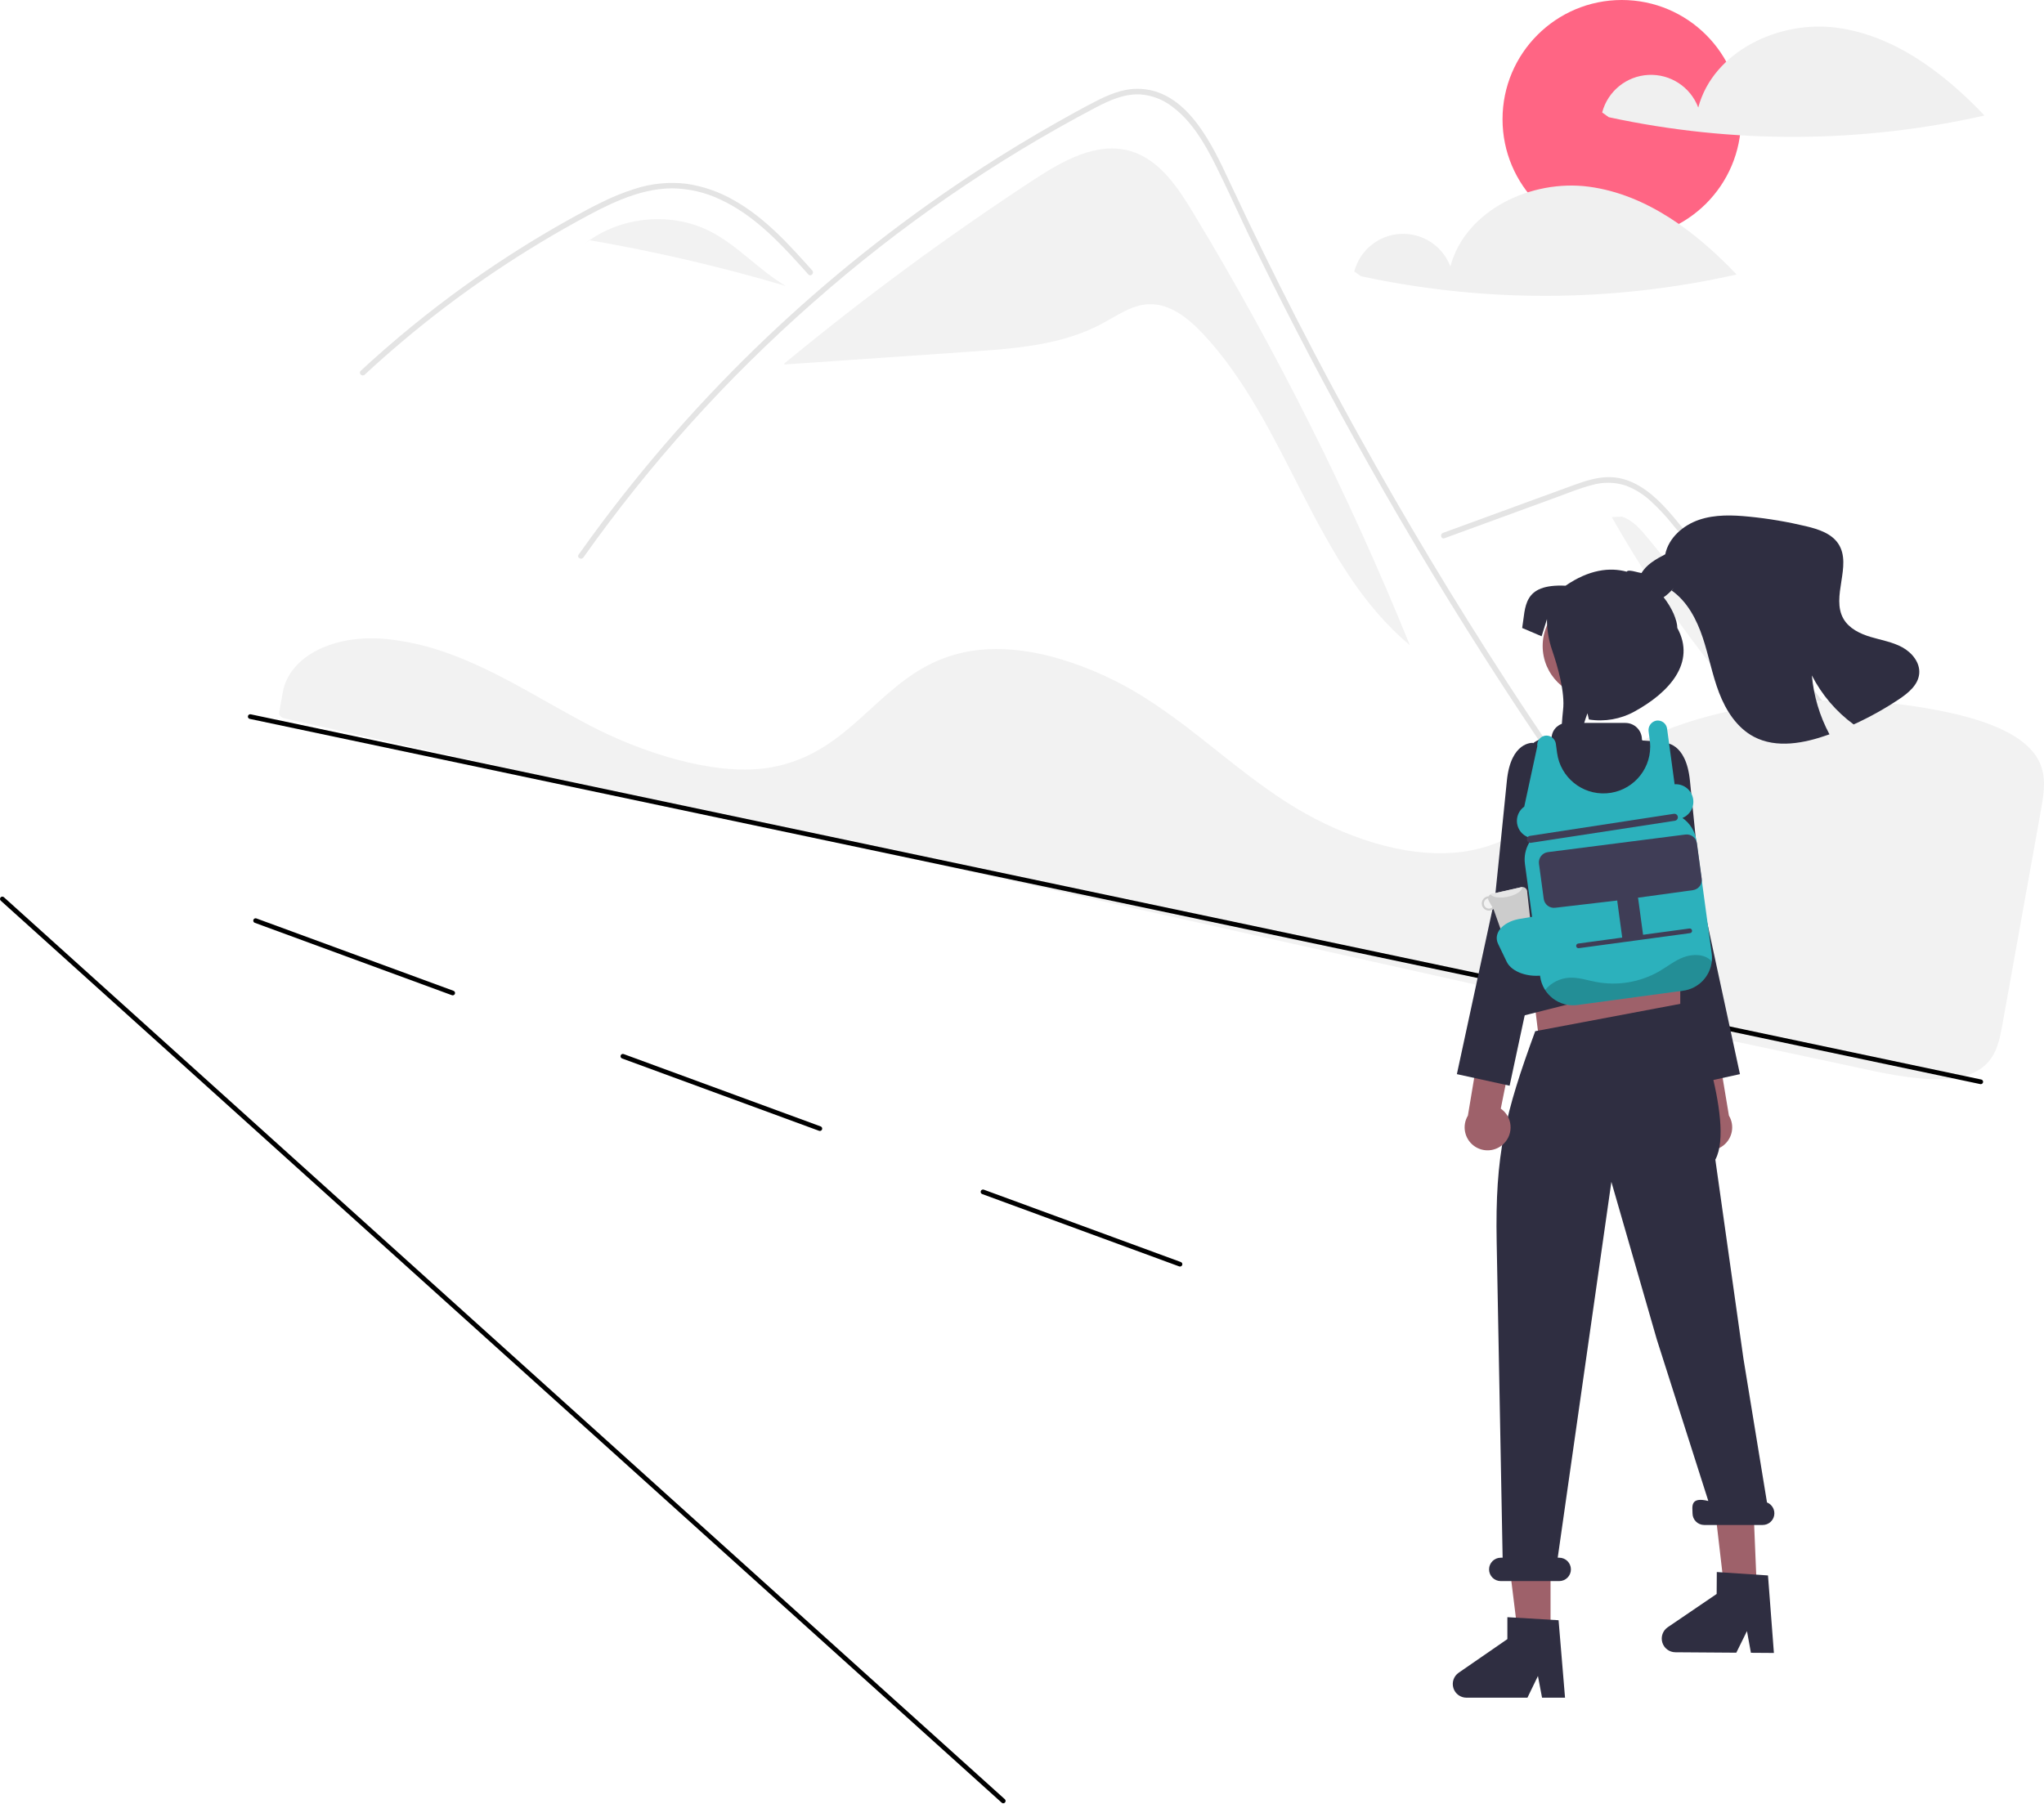
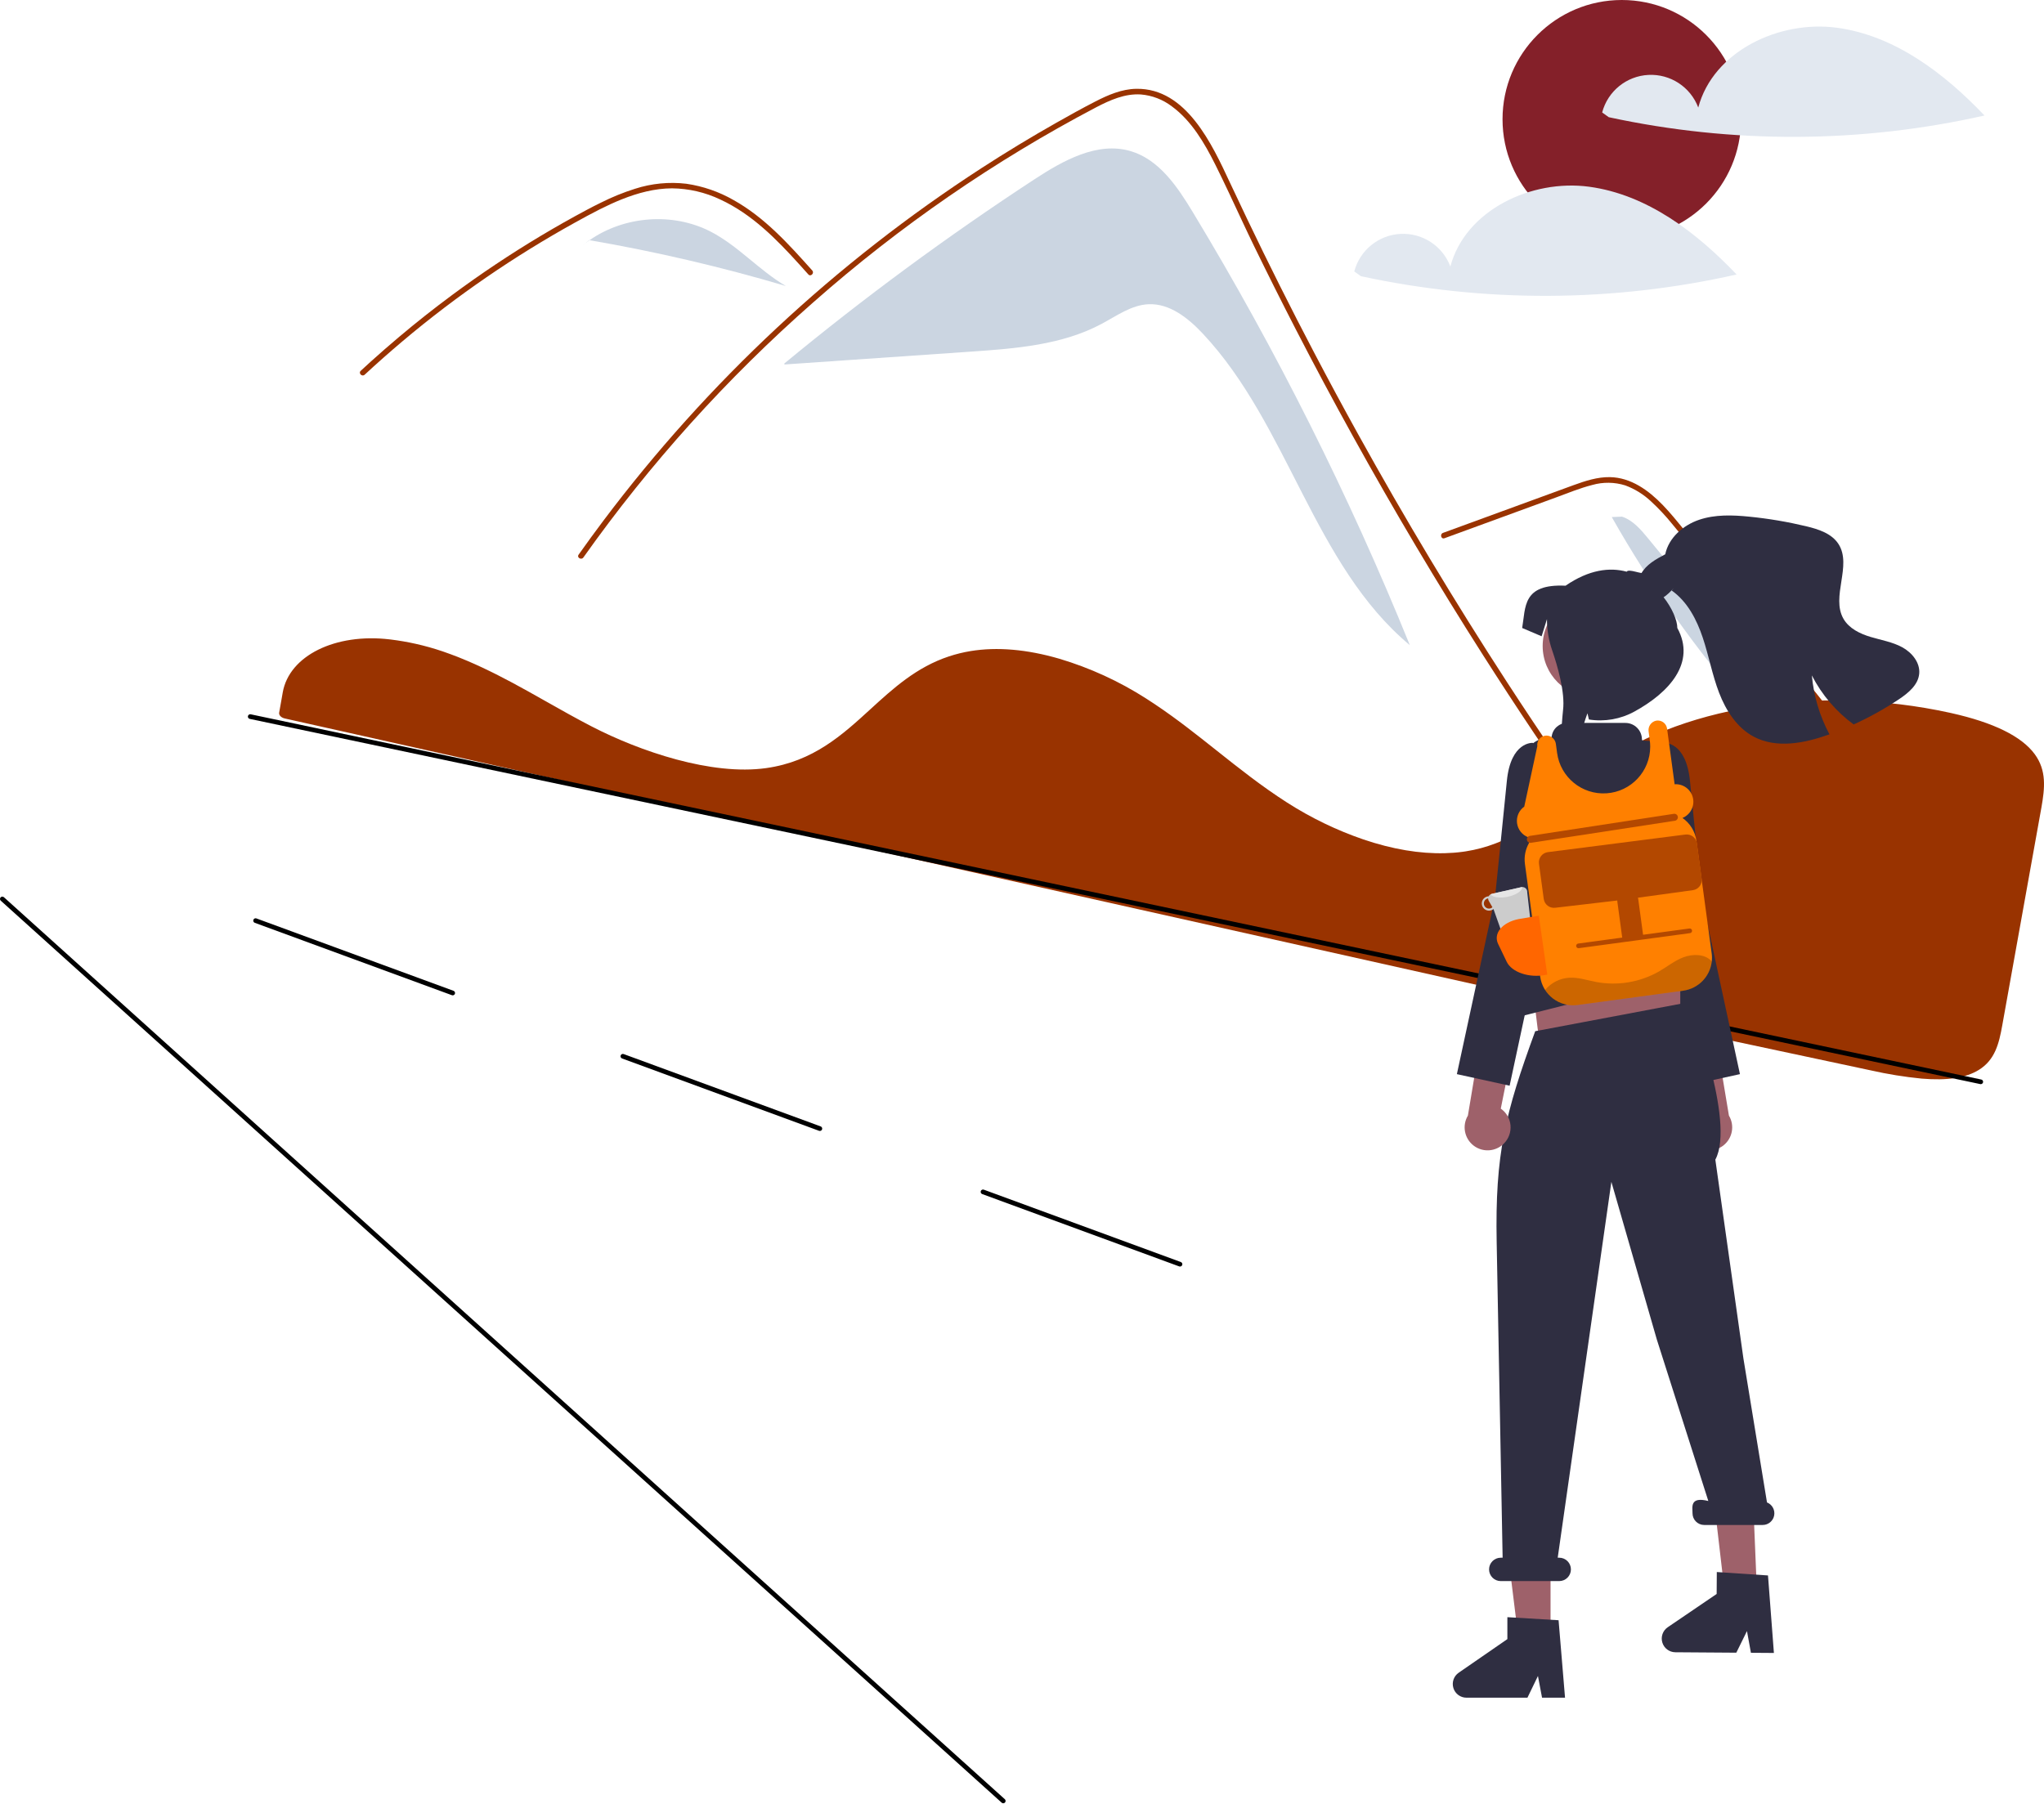
<svg xmlns="http://www.w3.org/2000/svg" id="currentIllo" data-name="Layer 1" width="874.039" height="771.292" viewBox="0 0 874.039 771.292" class="injected-svg DownloadModal__ImageFile-sc-p17csy-5 iIfSkb grid_media">
-   <path d="M673.062,155.137c-6.611-10.934-14.444-22.608-26.712-26.178-14.207-4.135-28.802,4.079-41.181,12.184a1200.013,1200.013,0,0,0-106.794,78.684l.037.424q39.846-2.748,79.691-5.496c19.192-1.324,39.044-2.83,56.005-11.909,6.436-3.445,12.71-8.047,20.003-8.368,9.061-.398,16.962,5.93,23.17,12.541,36.727,39.109,47.355,98.916,88.558,133.276A1307.621,1307.621,0,0,0,673.062,155.137Z" transform="translate(-162.9803 -64.354)" fill="#f2f2f2" />
-   <path d="M898.816,486.852c-4.061-5.128-5.721-6.33-9.727-11.505Q840.159,412.063,797.108,344.504q-29.241-45.883-55.583-93.529-12.541-22.651-24.394-45.658-9.198-17.839-17.985-35.891c-1.675-3.437-3.303-6.891-4.923-10.352-3.817-8.139-7.563-16.318-11.585-24.346-4.583-9.151-10.162-18.744-18.578-24.891a25.346,25.346,0,0,0-13.204-5.081c-6.851-.443-13.173,2.386-19.115,5.476a615.324,615.324,0,0,0-120.996,83.438A629.917,629.917,0,0,0,412.444,302.789c-.869,1.241-2.924.055-2.047-1.193q5.18-7.325,10.565-14.492A633.399,633.399,0,0,1,582.67,136.269q15.73-10.194,32.051-19.431c5.484-3.106,10.992-6.171,16.594-9.048,5.492-2.821,11.324-5.358,17.598-5.452,21.351-.332,32.407,23.848,40,40.119q3.58,7.681,7.246,15.314,13.856,28.981,28.779,57.432,9.21,17.566,18.823,34.927,29.917,54.062,63.596,105.935c29.743,45.808,59.25,86.275,93.134,129.112C901.424,486.362,899.756,488.053,898.816,486.852Z" transform="translate(-162.9803 -64.354)" fill="#e4e4e4" />
-   <path d="M508.636,181.73c-1.24-1.383-2.473-2.766-3.722-4.149-9.846-10.889-20.411-21.652-33.931-27.894a49.228,49.228,0,0,0-20.624-4.781c-7.38.024-14.595,1.96-21.414,4.67-3.224,1.288-6.377,2.75-9.482,4.307-3.548,1.786-7.033,3.69-10.502,5.61q-9.767,5.405-19.281,11.284-18.93,11.699-36.674,25.184-9.198,6.993-18.017,14.445-8.202,6.922-16.073,14.216c-1.122,1.035-2.797-.64-1.675-1.675,1.383-1.288,2.782-2.568,4.18-3.832q5.927-5.358,12.043-10.51,11.153-9.411,22.884-18.096,18.242-13.513,37.74-25.192,9.743-5.832,19.755-11.174c2.015-1.075,4.054-2.126,6.116-3.121a97.502,97.502,0,0,1,14.54-5.919,51.724,51.724,0,0,1,21.96-2.157,57.173,57.173,0,0,1,20.261,7.009c13.275,7.42,23.572,18.894,33.591,30.091C511.323,181.184,509.655,182.867,508.636,181.73Z" transform="translate(-162.9803 -64.354)" fill="#e4e4e4" />
-   <path d="M780.643,294.569l31.811-11.635L828.249,277.157c5.144-1.881,10.276-4.023,15.593-5.37a24.6,24.6,0,0,1,14.114.18,32.529,32.529,0,0,1,11.008,6.824,89.337,89.337,0,0,1,9.029,9.642c3.439,4.133,6.827,8.308,10.23,12.47q21.068,25.765,41.86,51.755,20.792,25.989,41.306,52.198,20.564,26.274,40.845,52.767,2.484,3.246,4.965,6.494c.914,1.196,2.973.017,2.047-1.196q-20.431-26.76-41.147-53.3-20.767-26.604-41.82-52.982-21.053-26.378-42.391-52.527-5.316-6.515-10.649-13.015c-2.999-3.655-5.965-7.35-9.254-10.753-6.039-6.245-13.583-11.764-22.614-11.914-5.31-.088-10.448,1.597-15.381,3.381-5.318,1.924-10.624,3.884-15.935,5.826l-32.034,11.716-8.008,2.929c-1.421.52-.807,2.812.63,2.286Z" transform="translate(-162.9803 -64.354)" fill="#e4e4e4" />
-   <path d="M466.796,163.388c-16.166-8.308-36.868-6.681-51.723,3.699a737.726,737.726,0,0,1,83.932,19.589C487.555,179.967,478.599,169.455,466.796,163.388Z" transform="translate(-162.9803 -64.354)" fill="#f2f2f2" />
-   <path d="M414.914,167.059l-3.112,2.53c1.053-.885,2.147-1.715,3.271-2.501C415.02,167.078,414.967,167.068,414.914,167.059Z" transform="translate(-162.9803 -64.354)" fill="#f2f2f2" />
-   <path d="M867.766,294.685c-3.131-3.812-6.517-7.803-11.201-9.351l-4.373.172A496.015,496.015,0,0,0,984.306,436.543Q926.036,365.614,867.766,294.685Z" transform="translate(-162.9803 -64.354)" fill="#f2f2f2" />
+   <path d="M673.062,155.137c-6.611-10.934-14.444-22.608-26.712-26.178-14.207-4.135-28.802,4.079-41.181,12.184a1200.013,1200.013,0,0,0-106.794,78.684l.037.424q39.846-2.748,79.691-5.496c19.192-1.324,39.044-2.83,56.005-11.909,6.436-3.445,12.71-8.047,20.003-8.368,9.061-.398,16.962,5.93,23.17,12.541,36.727,39.109,47.355,98.916,88.558,133.276A1307.621,1307.621,0,0,0,673.062,155.137Z" transform="translate(-162.9803 -64.354)" fill="#cbd5e1" />
+   <path d="M898.816,486.852c-4.061-5.128-5.721-6.33-9.727-11.505Q840.159,412.063,797.108,344.504q-29.241-45.883-55.583-93.529-12.541-22.651-24.394-45.658-9.198-17.839-17.985-35.891c-1.675-3.437-3.303-6.891-4.923-10.352-3.817-8.139-7.563-16.318-11.585-24.346-4.583-9.151-10.162-18.744-18.578-24.891a25.346,25.346,0,0,0-13.204-5.081c-6.851-.443-13.173,2.386-19.115,5.476a615.324,615.324,0,0,0-120.996,83.438A629.917,629.917,0,0,0,412.444,302.789c-.869,1.241-2.924.055-2.047-1.193q5.18-7.325,10.565-14.492A633.399,633.399,0,0,1,582.67,136.269q15.73-10.194,32.051-19.431c5.484-3.106,10.992-6.171,16.594-9.048,5.492-2.821,11.324-5.358,17.598-5.452,21.351-.332,32.407,23.848,40,40.119q3.58,7.681,7.246,15.314,13.856,28.981,28.779,57.432,9.21,17.566,18.823,34.927,29.917,54.062,63.596,105.935c29.743,45.808,59.25,86.275,93.134,129.112C901.424,486.362,899.756,488.053,898.816,486.852Z" transform="translate(-162.9803 -64.354)" fill="#993300" />
+   <path d="M508.636,181.73c-1.24-1.383-2.473-2.766-3.722-4.149-9.846-10.889-20.411-21.652-33.931-27.894a49.228,49.228,0,0,0-20.624-4.781c-7.38.024-14.595,1.96-21.414,4.67-3.224,1.288-6.377,2.75-9.482,4.307-3.548,1.786-7.033,3.69-10.502,5.61q-9.767,5.405-19.281,11.284-18.93,11.699-36.674,25.184-9.198,6.993-18.017,14.445-8.202,6.922-16.073,14.216c-1.122,1.035-2.797-.64-1.675-1.675,1.383-1.288,2.782-2.568,4.18-3.832q5.927-5.358,12.043-10.51,11.153-9.411,22.884-18.096,18.242-13.513,37.74-25.192,9.743-5.832,19.755-11.174c2.015-1.075,4.054-2.126,6.116-3.121a97.502,97.502,0,0,1,14.54-5.919,51.724,51.724,0,0,1,21.96-2.157,57.173,57.173,0,0,1,20.261,7.009c13.275,7.42,23.572,18.894,33.591,30.091C511.323,181.184,509.655,182.867,508.636,181.73Z" transform="translate(-162.9803 -64.354)" fill="#993300" />
+   <path d="M780.643,294.569l31.811-11.635L828.249,277.157c5.144-1.881,10.276-4.023,15.593-5.37a24.6,24.6,0,0,1,14.114.18,32.529,32.529,0,0,1,11.008,6.824,89.337,89.337,0,0,1,9.029,9.642c3.439,4.133,6.827,8.308,10.23,12.47q21.068,25.765,41.86,51.755,20.792,25.989,41.306,52.198,20.564,26.274,40.845,52.767,2.484,3.246,4.965,6.494c.914,1.196,2.973.017,2.047-1.196q-20.431-26.76-41.147-53.3-20.767-26.604-41.82-52.982-21.053-26.378-42.391-52.527-5.316-6.515-10.649-13.015c-2.999-3.655-5.965-7.35-9.254-10.753-6.039-6.245-13.583-11.764-22.614-11.914-5.31-.088-10.448,1.597-15.381,3.381-5.318,1.924-10.624,3.884-15.935,5.826l-32.034,11.716-8.008,2.929c-1.421.52-.807,2.812.63,2.286Z" transform="translate(-162.9803 -64.354)" fill="#993300" />
+   <path d="M466.796,163.388c-16.166-8.308-36.868-6.681-51.723,3.699a737.726,737.726,0,0,1,83.932,19.589C487.555,179.967,478.599,169.455,466.796,163.388Z" transform="translate(-162.9803 -64.354)" fill="#cbd5e1" />
+   <path d="M414.914,167.059l-3.112,2.53c1.053-.885,2.147-1.715,3.271-2.501C415.02,167.078,414.967,167.068,414.914,167.059Z" transform="translate(-162.9803 -64.354)" fill="#cbd5e1" />
+   <path d="M867.766,294.685c-3.131-3.812-6.517-7.803-11.201-9.351l-4.373.172A496.015,496.015,0,0,0,984.306,436.543Q926.036,365.614,867.766,294.685Z" transform="translate(-162.9803 -64.354)" fill="#cbd5e1" />
  <path d="M667.565,606.081a.992.992,0,0,1-.345-.062l-84.261-30.953a1.0 1,0,0,1,.689-1.877L667.91,604.142a1.0 1,0,0,1-.345,1.938Z" transform="translate(-162.9803 -64.354)" />
  <path d="M513.565,548.081a.992.992,0,0,1-.345-.062l-84.261-30.953a1.0 1,0,0,1,.689-1.877L513.91,546.142a1.0 1,0,0,1-.345,1.938Z" transform="translate(-162.9803 -64.354)" />
  <path d="M356.565,490.081a.992.992,0,0,1-.345-.062l-84.261-30.953a1.0 1,0,1,1,.689-1.877L356.91,488.142a1.0 1,0,0,1-.345,1.938Z" transform="translate(-162.9803 -64.354)" />
-   <path d="M340.778,339.738c-3.513-.785-7.07-1.405-10.583-1.837l-.511-.063c-23.321-2.777-43.01,6.958-45.796,22.645l-.495,2.838c-.309,1.795-.643,3.725-1.04,5.86-.192,1.054.867,2.132,2.407,2.476L845.649,497.037c39.607,8.564,79.087,17.024,117.337,25.144a177.652,177.652,0,0,0,21.711,3.511c10.927.926,18.927-.293,24.46-3.725l.001 0c6.877-4.253,8.607-11.157,10.019-19.078,2.846-15.997,5.877-32.793,8.897-49.538,2.661-14.758,5.316-29.477,7.832-43.574,1.478-8.369,2.281-15.869-2.879-22.891-5.596-7.598-17.581-13.494-35.623-17.527-.218-.049-.434-.097-.655-.145-56.592-12.407-117.619-2.55-151.854,24.53-3.942,3.118-7.734,6.553-11.401,9.875a158.915,158.915,0,0,1-17.302,14.232,66.95,66.95,0,0,1-10.666,5.986c-.257.125-.548.255-.851.372-.705.318-1.433.613-2.135.865a62.042,62.042,0,0,1-12.655,3.397l-.431.065c-.326.056-.678.107-1.027.147a68.206,68.206,0,0,1-7.479.589c-10.812.309-22.585-1.669-34.991-5.882a151.752,151.752,0,0,1-32.578-15.751c-10.814-6.914-20.639-14.717-30.141-22.263-4.173-3.316-8.49-6.743-12.828-10.046-.815-.622-1.618-1.23-2.434-1.842-5.313-3.969-10.177-7.354-14.871-10.348a146.281,146.281,0,0,0-37.143-17.035c-13.864-4.03-26.63-5.128-37.931-3.275a60.649,60.649,0,0,0-9.253,2.27c-13.923,4.597-23.917,13.74-33.581,22.583-12.021,10.999-24.453,22.373-44.611,25.204-23.263,3.273-53.836-7.081-74.693-17.866-6.557-3.391-13.045-7.056-19.318-10.601q-3.801-2.148-7.611-4.28c-4.993-2.785-9.099-4.982-12.918-6.915l-1.208-.614c-.673-.337-1.346-.675-2.034-1.007-4.55-2.238-8.825-4.154-13.075-5.86l-1.004-.409c-2.021-.785-3.918-1.486-5.788-2.137l-.747-.259A109.236,109.236,0,0,0,340.778,339.738Z" transform="translate(-162.9803 -64.354)" fill="#f2f2f2" />
+   <path d="M340.778,339.738c-3.513-.785-7.07-1.405-10.583-1.837l-.511-.063c-23.321-2.777-43.01,6.958-45.796,22.645l-.495,2.838c-.309,1.795-.643,3.725-1.04,5.86-.192,1.054.867,2.132,2.407,2.476L845.649,497.037c39.607,8.564,79.087,17.024,117.337,25.144a177.652,177.652,0,0,0,21.711,3.511c10.927.926,18.927-.293,24.46-3.725l.001 0c6.877-4.253,8.607-11.157,10.019-19.078,2.846-15.997,5.877-32.793,8.897-49.538,2.661-14.758,5.316-29.477,7.832-43.574,1.478-8.369,2.281-15.869-2.879-22.891-5.596-7.598-17.581-13.494-35.623-17.527-.218-.049-.434-.097-.655-.145-56.592-12.407-117.619-2.55-151.854,24.53-3.942,3.118-7.734,6.553-11.401,9.875a158.915,158.915,0,0,1-17.302,14.232,66.95,66.95,0,0,1-10.666,5.986c-.257.125-.548.255-.851.372-.705.318-1.433.613-2.135.865a62.042,62.042,0,0,1-12.655,3.397l-.431.065c-.326.056-.678.107-1.027.147a68.206,68.206,0,0,1-7.479.589c-10.812.309-22.585-1.669-34.991-5.882a151.752,151.752,0,0,1-32.578-15.751c-10.814-6.914-20.639-14.717-30.141-22.263-4.173-3.316-8.49-6.743-12.828-10.046-.815-.622-1.618-1.23-2.434-1.842-5.313-3.969-10.177-7.354-14.871-10.348a146.281,146.281,0,0,0-37.143-17.035c-13.864-4.03-26.63-5.128-37.931-3.275a60.649,60.649,0,0,0-9.253,2.27c-13.923,4.597-23.917,13.74-33.581,22.583-12.021,10.999-24.453,22.373-44.611,25.204-23.263,3.273-53.836-7.081-74.693-17.866-6.557-3.391-13.045-7.056-19.318-10.601q-3.801-2.148-7.611-4.28c-4.993-2.785-9.099-4.982-12.918-6.915l-1.208-.614c-.673-.337-1.346-.675-2.034-1.007-4.55-2.238-8.825-4.154-13.075-5.86l-1.004-.409c-2.021-.785-3.918-1.486-5.788-2.137l-.747-.259A109.236,109.236,0,0,0,340.778,339.738Z" transform="translate(-162.9803 -64.354)" fill="#993300" />
  <path d="M1009.981,528.062a1.009,1.009,0,0,1-.208-.021l-740-156.208a1,1,0,0,1,.413-1.957l740,156.208a1,1,0,0,1-.206,1.979Z" transform="translate(-162.9803 -64.354)" />
-   <circle cx="693.5" cy="51" r="51" fill="#ff6584" />
-   <path d="M948.516,76.224c-24.717-3.341-52.935,10.019-59.341,34.124a21.597,21.597,0,0,0-41.093,2.109l2.83,2.027a372.275,372.275,0,0,0,160.659-.726C994.377,95.688,973.233,79.565,948.516,76.224Z" transform="translate(-162.9803 -64.354)" fill="#f0f0f0" />
-   <path d="M842.516,144.224c-24.717-3.341-52.935,10.019-59.341,34.124a21.597,21.597,0,0,0-41.093,2.109l2.83,2.027a372.275,372.275,0,0,0,160.659-.726C888.377,163.688,867.233,147.565,842.516,144.224Z" transform="translate(-162.9803 -64.354)" fill="#f0f0f0" />
+   <circle cx="693.5" cy="51" r="51" fill="#842029" />
+   <path d="M948.516,76.224c-24.717-3.341-52.935,10.019-59.341,34.124a21.597,21.597,0,0,0-41.093,2.109l2.83,2.027a372.275,372.275,0,0,0,160.659-.726C994.377,95.688,973.233,79.565,948.516,76.224Z" transform="translate(-162.9803 -64.354)" fill="#e2e8f0" />
+   <path d="M842.516,144.224c-24.717-3.341-52.935,10.019-59.341,34.124a21.597,21.597,0,0,0-41.093,2.109l2.83,2.027a372.275,372.275,0,0,0,160.659-.726C888.377,163.688,867.233,147.565,842.516,144.224Z" transform="translate(-162.9803 -64.354)" fill="#e2e8f0" />
  <path d="M886.872,553.437a9.76,9.76,0,0,1,1.357-14.904L872.689,461.346l17.161,5.51,12.439,74.659A9.813,9.813,0,0,1,886.872,553.437Z" transform="translate(-162.9803 -64.354)" fill="#9e616a" />
  <path d="M863.926,390.13l10.648-8.037s9.393-.665,11.056,16.274,5.079,49.95,5.079,49.95l16.293,75.463-22.554,4.95-17.451-81.438-10.469-24.184Z" transform="translate(-162.9803 -64.354)" fill="#2f2e41" />
  <polygon points="718.5 449 658.5 448 653.5 407 718.5 407 718.5 449" fill="#9e616a" />
  <polygon points="663.032 699.832 649.181 699.831 642.591 646.404 663.034 646.405 663.032 699.832" fill="#9e616a" />
  <polygon points="751.276 680.645 737.425 680.548 731.21 627.076 749.225 631.209 751.276 680.645" fill="#9e616a" />
  <polygon points="707.954 371.691 711.092 379.851 710.465 388.011 649.04 409.286 652.088 373.574 658.993 365.414 707.954 371.691" fill="#ffb6b6" />
  <circle cx="681.602" cy="276.32" r="21.938" fill="#9e616a" />
  <path d="M832.208,790.486h-9.829l-1.754-9.279-4.493,9.279H790.064a5.86,5.86,0,0,1-3.33-10.682l20.817-14.377v-9.381l21.896,1.307Z" transform="translate(-162.9803 -64.354)" fill="#2f2e41" />
  <path d="M921.523,771.351l-9.828-.069-1.689-9.292-4.558,9.248-26.067-.182a5.86,5.86,0,0,1-3.255-10.705l20.917-14.231.066-9.381,21.886,1.46Z" transform="translate(-162.9803 -64.354)" fill="#2f2e41" />
  <path d="M918.566,706.973l-10.086-61.619-12-85c8.788-16.32-11-67-11-67l-2.793.134L819.467,505.415l.014-.061c-12.931,35.268-17.215,52.691-16.506,90.248l2.547,135.01h-.799a5,5,0,0,0,0,10h25a5,5,0,0,0,0-10h-.645l22.947-160.757L871.48,637.354l22,69c-8-2-6.758,2.634-6.758,5.258a5,5,0,0,0,5,5h25a4.995,4.995,0,0,0,1.844-9.639Z" transform="translate(-162.9803 -64.354)" fill="#2f2e41" />
  <path d="M890.403,495.979l-2-20a3.987,3.987,0,0,0-3.605-2.995c-.833-9.527-4.339-50.629-4.549-52.421l-.008-.076-1.594-34.058a5.037,5.037,0,0,0-4.703-4.79l-8.421-.55a.446.446,0,0,1-.431-.445,7.081,7.081,0,0,0-7.081-7.081H833.08a6.63,6.63,0,0,0-6.576,5.804.44.44,0,0,1-.448.396l-.003-0a11.845,11.845,0,0,0-11.915,9.824c-3.408,19.831-10.239,64.84-6.862,89.862,1.176,8.711-1.359,1.812-1.803,9.1a5.365,5.365,0,0,0,1.336,3.89c-2.058.598-2.856,2.821-2.328,4.916l-.438-.108a4,4,0,0,0,4.856,2.901L885.502,480.836C887.644,480.296,890.943,498.121,890.403,495.979Z" transform="translate(-162.9803 -64.354)" fill="#2f2e41" />
  <path d="M806.089,553.437a9.76,9.76,0,0,0-1.357-14.904l15.54-77.187-17.161,5.51-12.439,74.659A9.813,9.813,0,0,0,806.089,553.437Z" transform="translate(-162.9803 -64.354)" fill="#9e616a" />
  <path d="M829.034,390.13l-10.648-8.037s-9.393-.665-11.056,16.274-5.079,49.95-5.079,49.95l-16.293,75.463,22.554,4.95,17.451-81.438,10.469-24.184Z" transform="translate(-162.9803 -64.354)" fill="#2f2e41" />
  <path d="M868.076,321.166c4.087,1.217,7.9-2.202,10.745-5.441l-1.011,1.2c6.692,4.713,10.693,12.39,13.289,20.161,2.596,7.763,4.044,15.894,6.975,23.546,2.93,7.643,7.66,15.037,14.9,18.85,9.699,5.107,21.583,2.785,31.9-.9.137-.051.266-.094.403-.146a65.737,65.737,0,0,1-7.523-25.191,59.771,59.771,0,0,0,17.873,20.967,137.213,137.213,0,0,0,19.381-10.779c3.984-2.665,8.183-6.109,8.645-10.882.471-4.738-3.067-9.065-7.24-11.344-4.173-2.279-8.971-3.05-13.529-4.421-4.55-1.362-9.194-3.599-11.584-7.711-5.509-9.459,3.761-22.8-2.151-32.02-2.913-4.533-8.568-6.349-13.812-7.609a182.606,182.606,0,0,0-24.317-4.104c-7.189-.72-14.617-.985-21.455,1.328-6.838,2.313-13.041,7.686-14.506,14.763-3.993,2.099-8.217,4.421-10.359,8.405C862.558,313.815,863.749,319.881,868.076,321.166Z" transform="translate(-162.9803 -64.354)" fill="#2f2e41" />
  <path d="M874.177,319.572c3.914,4.903,6.044,10.205,6.044,13.38,8.13,14.859-3.496,27.623-18.356,35.753a30.443,30.443,0,0,1-19.45,3.391l-.622-2.654-.842,2.39s-9.675,31.954-12.866,33.828c1.211-5.687,2.598-32.017,3.272-37.567.933-7.554-2.32-18.799-4.667-25.638a40.366,40.366,0,0,1-2.21-13.1v-.195l-2.285,7.34-8.319-3.549c1.548-8.878,0-18.956,18.556-18.082,10.036-6.902,18.873-7.953,26.133-5.996.937-1.448,6.339,1.264,7.9.502" transform="translate(-162.9803 -64.354)" fill="#2f2e41" />
-   <path d="M894.95,475.58a14.211,14.211,0,0,1-12.22,12.5l-45.17,6.12a14.224,14.224,0,0,1-15.99-12.18l-6.51-48.14a14.175,14.175,0,0,1,1.8-9.04l-.31-2.34a7.49,7.49,0,0,1-1.78-13.14l5.58-25.85a4.007,4.007,0,0,1,3.82-4.54,4.113,4.113,0,0,1,4.13,3.63l.51,3.8a20.001,20.001,0,0,0,39.82-2.66,20.672,20.672,0,0,0-.18-2.71l-.5-3.74a4.15,4.15,0,0,1,3.18-4.69,3.999,3.999,0,0,1,4.71,3.4l3.23,23.8a7.492,7.492,0,0,1,3.35,14.41,14.165,14.165,0,0,1,5.97,9.74l6.52,48.15A14,14,0,0,1,894.95,475.58Z" transform="translate(-162.9803 -64.354)" fill="#2cb1bc" />
-   <path d="M815.906,423.559a1.502,1.502,0,0,1,1.285-1.688l61.566-9.437a1.5,1.5,0,1,1,.402,2.973l-61.566,9.437A1.502,1.502,0,0,1,815.906,423.559Z" transform="translate(-162.9803 -64.354)" fill="#3f3d56" />
-   <path d="M823.101,448.829l-2.035-15.036a4.413,4.413,0,0,1,3.782-4.965l58.801-7.522a4.413,4.413,0,0,1,4.965,3.782l2.035,15.036a4.413,4.413,0,0,1-3.782,4.965L863.381,448.32a4.413,4.413,0,0,1,.117.489l2.079,15.36,19.819-2.682a1,1,0,1,1,.268,1.982l-19.819,2.682-8.919,1.207L838.098,469.906a1,1,0,0,1-.268-1.982l18.828-2.548-2.079-15.36a4.414,4.414,0,0,1-.017-.502l-26.496,3.097A4.413,4.413,0,0,1,823.101,448.829Z" transform="translate(-162.9803 -64.354)" fill="#3f3d56" />
+   <path d="M894.95,475.58a14.211,14.211,0,0,1-12.22,12.5l-45.17,6.12a14.224,14.224,0,0,1-15.99-12.18l-6.51-48.14a14.175,14.175,0,0,1,1.8-9.04l-.31-2.34a7.49,7.49,0,0,1-1.78-13.14l5.58-25.85a4.007,4.007,0,0,1,3.82-4.54,4.113,4.113,0,0,1,4.13,3.63l.51,3.8a20.001,20.001,0,0,0,39.82-2.66,20.672,20.672,0,0,0-.18-2.71l-.5-3.74a4.15,4.15,0,0,1,3.18-4.69,3.999,3.999,0,0,1,4.71,3.4l3.23,23.8a7.492,7.492,0,0,1,3.35,14.41,14.165,14.165,0,0,1,5.97,9.74l6.52,48.15A14,14,0,0,1,894.95,475.58Z" transform="translate(-162.9803 -64.354)" fill="#ff8000" />
+   <path d="M815.906,423.559a1.502,1.502,0,0,1,1.285-1.688l61.566-9.437a1.5,1.5,0,1,1,.402,2.973l-61.566,9.437A1.502,1.502,0,0,1,815.906,423.559Z" transform="translate(-162.9803 -64.354)" fill="#b34800" />
+   <path d="M823.101,448.829l-2.035-15.036a4.413,4.413,0,0,1,3.782-4.965l58.801-7.522a4.413,4.413,0,0,1,4.965,3.782l2.035,15.036a4.413,4.413,0,0,1-3.782,4.965L863.381,448.32a4.413,4.413,0,0,1,.117.489l2.079,15.36,19.819-2.682a1,1,0,1,1,.268,1.982l-19.819,2.682-8.919,1.207L838.098,469.906a1,1,0,0,1-.268-1.982l18.828-2.548-2.079-15.36a4.414,4.414,0,0,1-.017-.502l-26.496,3.097A4.413,4.413,0,0,1,823.101,448.829Z" transform="translate(-162.9803 -64.354)" fill="#b34800" />
  <path d="M591.98,835.646a.998.998,0,0,1-.669-.257l-428-385.792a1,1,0,0,1,1.339-1.486l428,385.792a1,1,0,0,1-.67,1.743Z" transform="translate(-162.9803 -64.354)" />
  <path d="M816.03,445.94a2.026,2.026,0,0,0-2.15-2.17,1.864,1.864,0,0,0-.32.04l-12.66,2.86a2.085,2.085,0,0,0-1.34,1.03,2.606,2.606,0,0,0-.55.08,3.076,3.076,0,1,0,1.36,6,3.118,3.118,0,0,0,1.24-.6l4.29,12.08a2.015,2.015,0,0,0,2.21.97l8.23-1.86a2.043,2.043,0,0,0,1.57-1.82Zm-15.85,6.98a2.2,2.2,0,0,1-.98-4.29c.04-.01.08,0,.12-.01a2.071,2.071,0,0,0,.27,1.04L801.16,452.4A2.071,2.071,0,0,1,800.18,452.92Z" transform="translate(-162.9803 -64.354)" fill="#ccc" />
  <path d="M813.88,443.77c.12,1.6-2.62,3.44-6.29,4.17-3.37.69-6.39.21-7.24-1.05a1.919,1.919,0,0,1,.55-.22l12.66-2.86A1.864,1.864,0,0,1,813.88,443.77Z" transform="translate(-162.9803 -64.354)" fill="#e6e6e6" />
-   <path d="M807.264,475.724l-3.675-7.646c-2.153-4.479,1.789-9.245,8.787-10.624L821,456l3.607,25.202-.747.147C816.862,482.727,809.417,480.203,807.264,475.724Z" transform="translate(-162.9803 -64.354)" fill="#2cb1bc" />
+   <path d="M807.264,475.724l-3.675-7.646c-2.153-4.479,1.789-9.245,8.787-10.624L821,456l3.607,25.202-.747.147C816.862,482.727,809.417,480.203,807.264,475.724Z" transform="translate(-162.9803 -64.354)" fill="#ff6600" />
  <g opacity="0.2">
    <path d="M894.95,475.58a14.211,14.211,0,0,1-12.22,12.5l-45.17,6.12a14.208,14.208,0,0,1-13.87-6.42,14.512,14.512,0,0,1,10.36-5.24c3.88-.2,7.64,1.09,11.44,1.81a39.589,39.589,0,0,0,26.83-4.45c3.53-2.05,6.71-4.67,10.59-6.13,3.88-1.45,8.89-1.4,11.7,1.43A4.033,4.033,0,0,1,894.95,475.58Z" transform="translate(-162.9803 -64.354)" />
  </g>
</svg>
